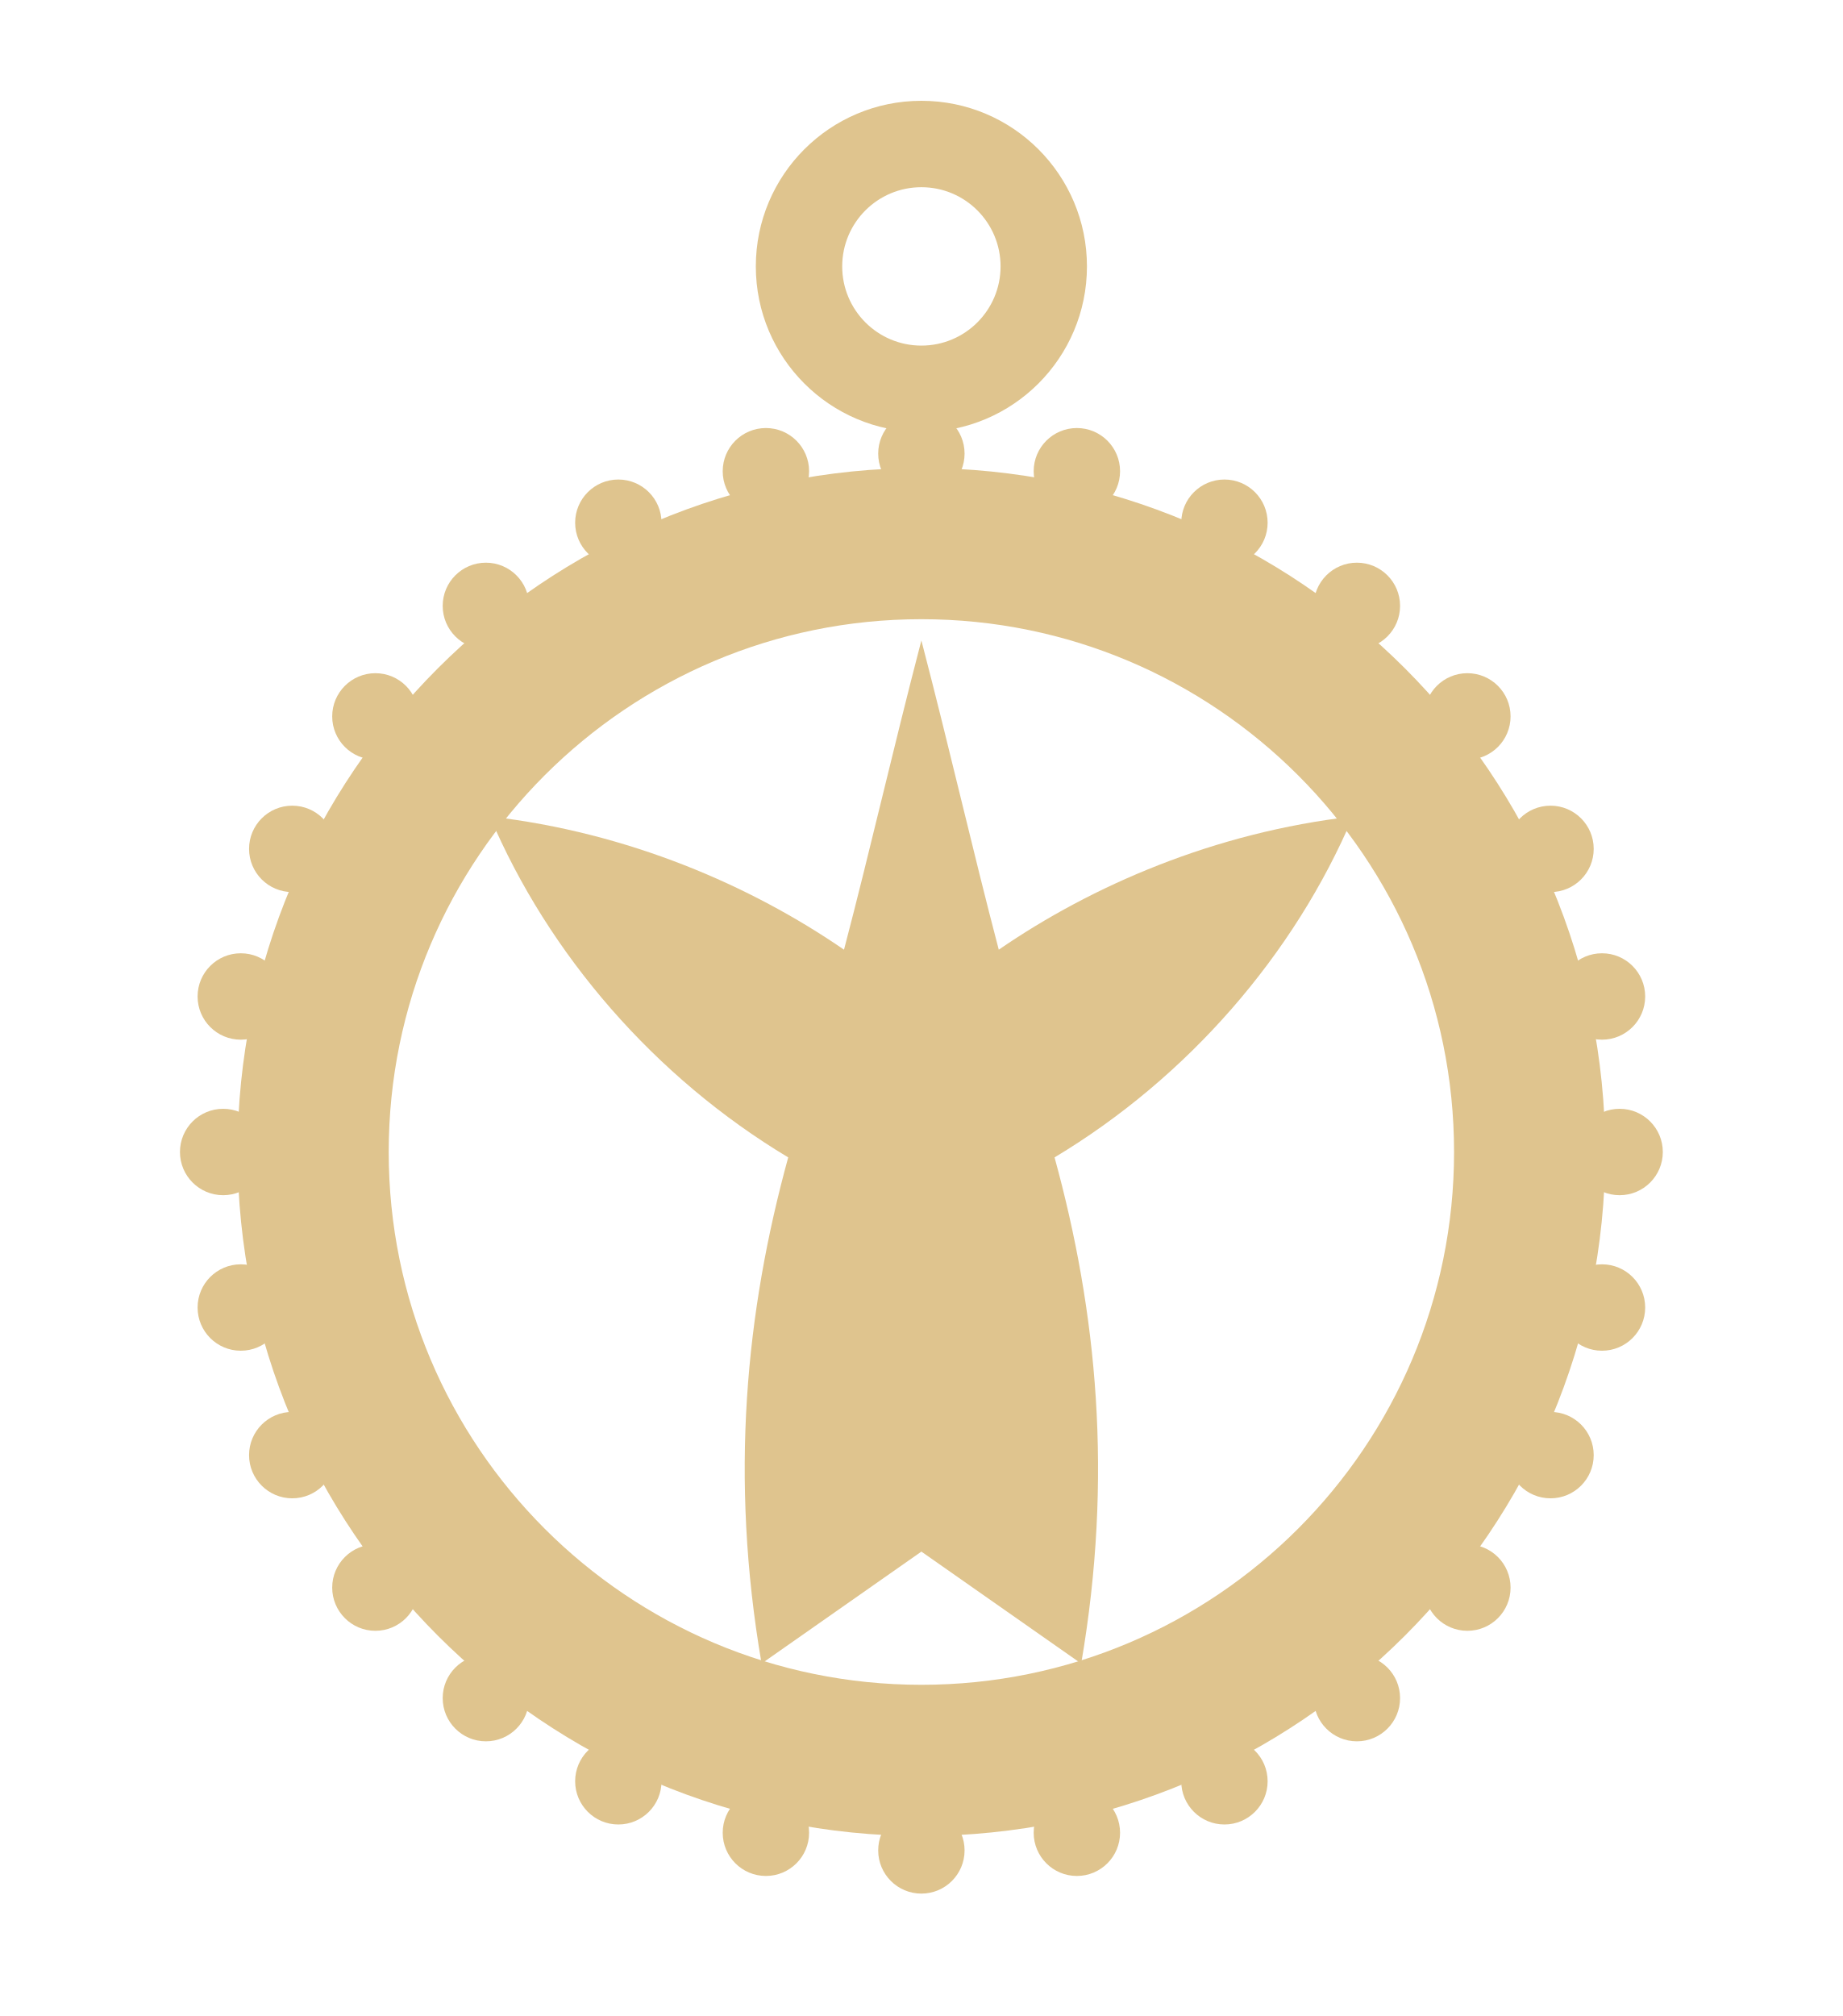
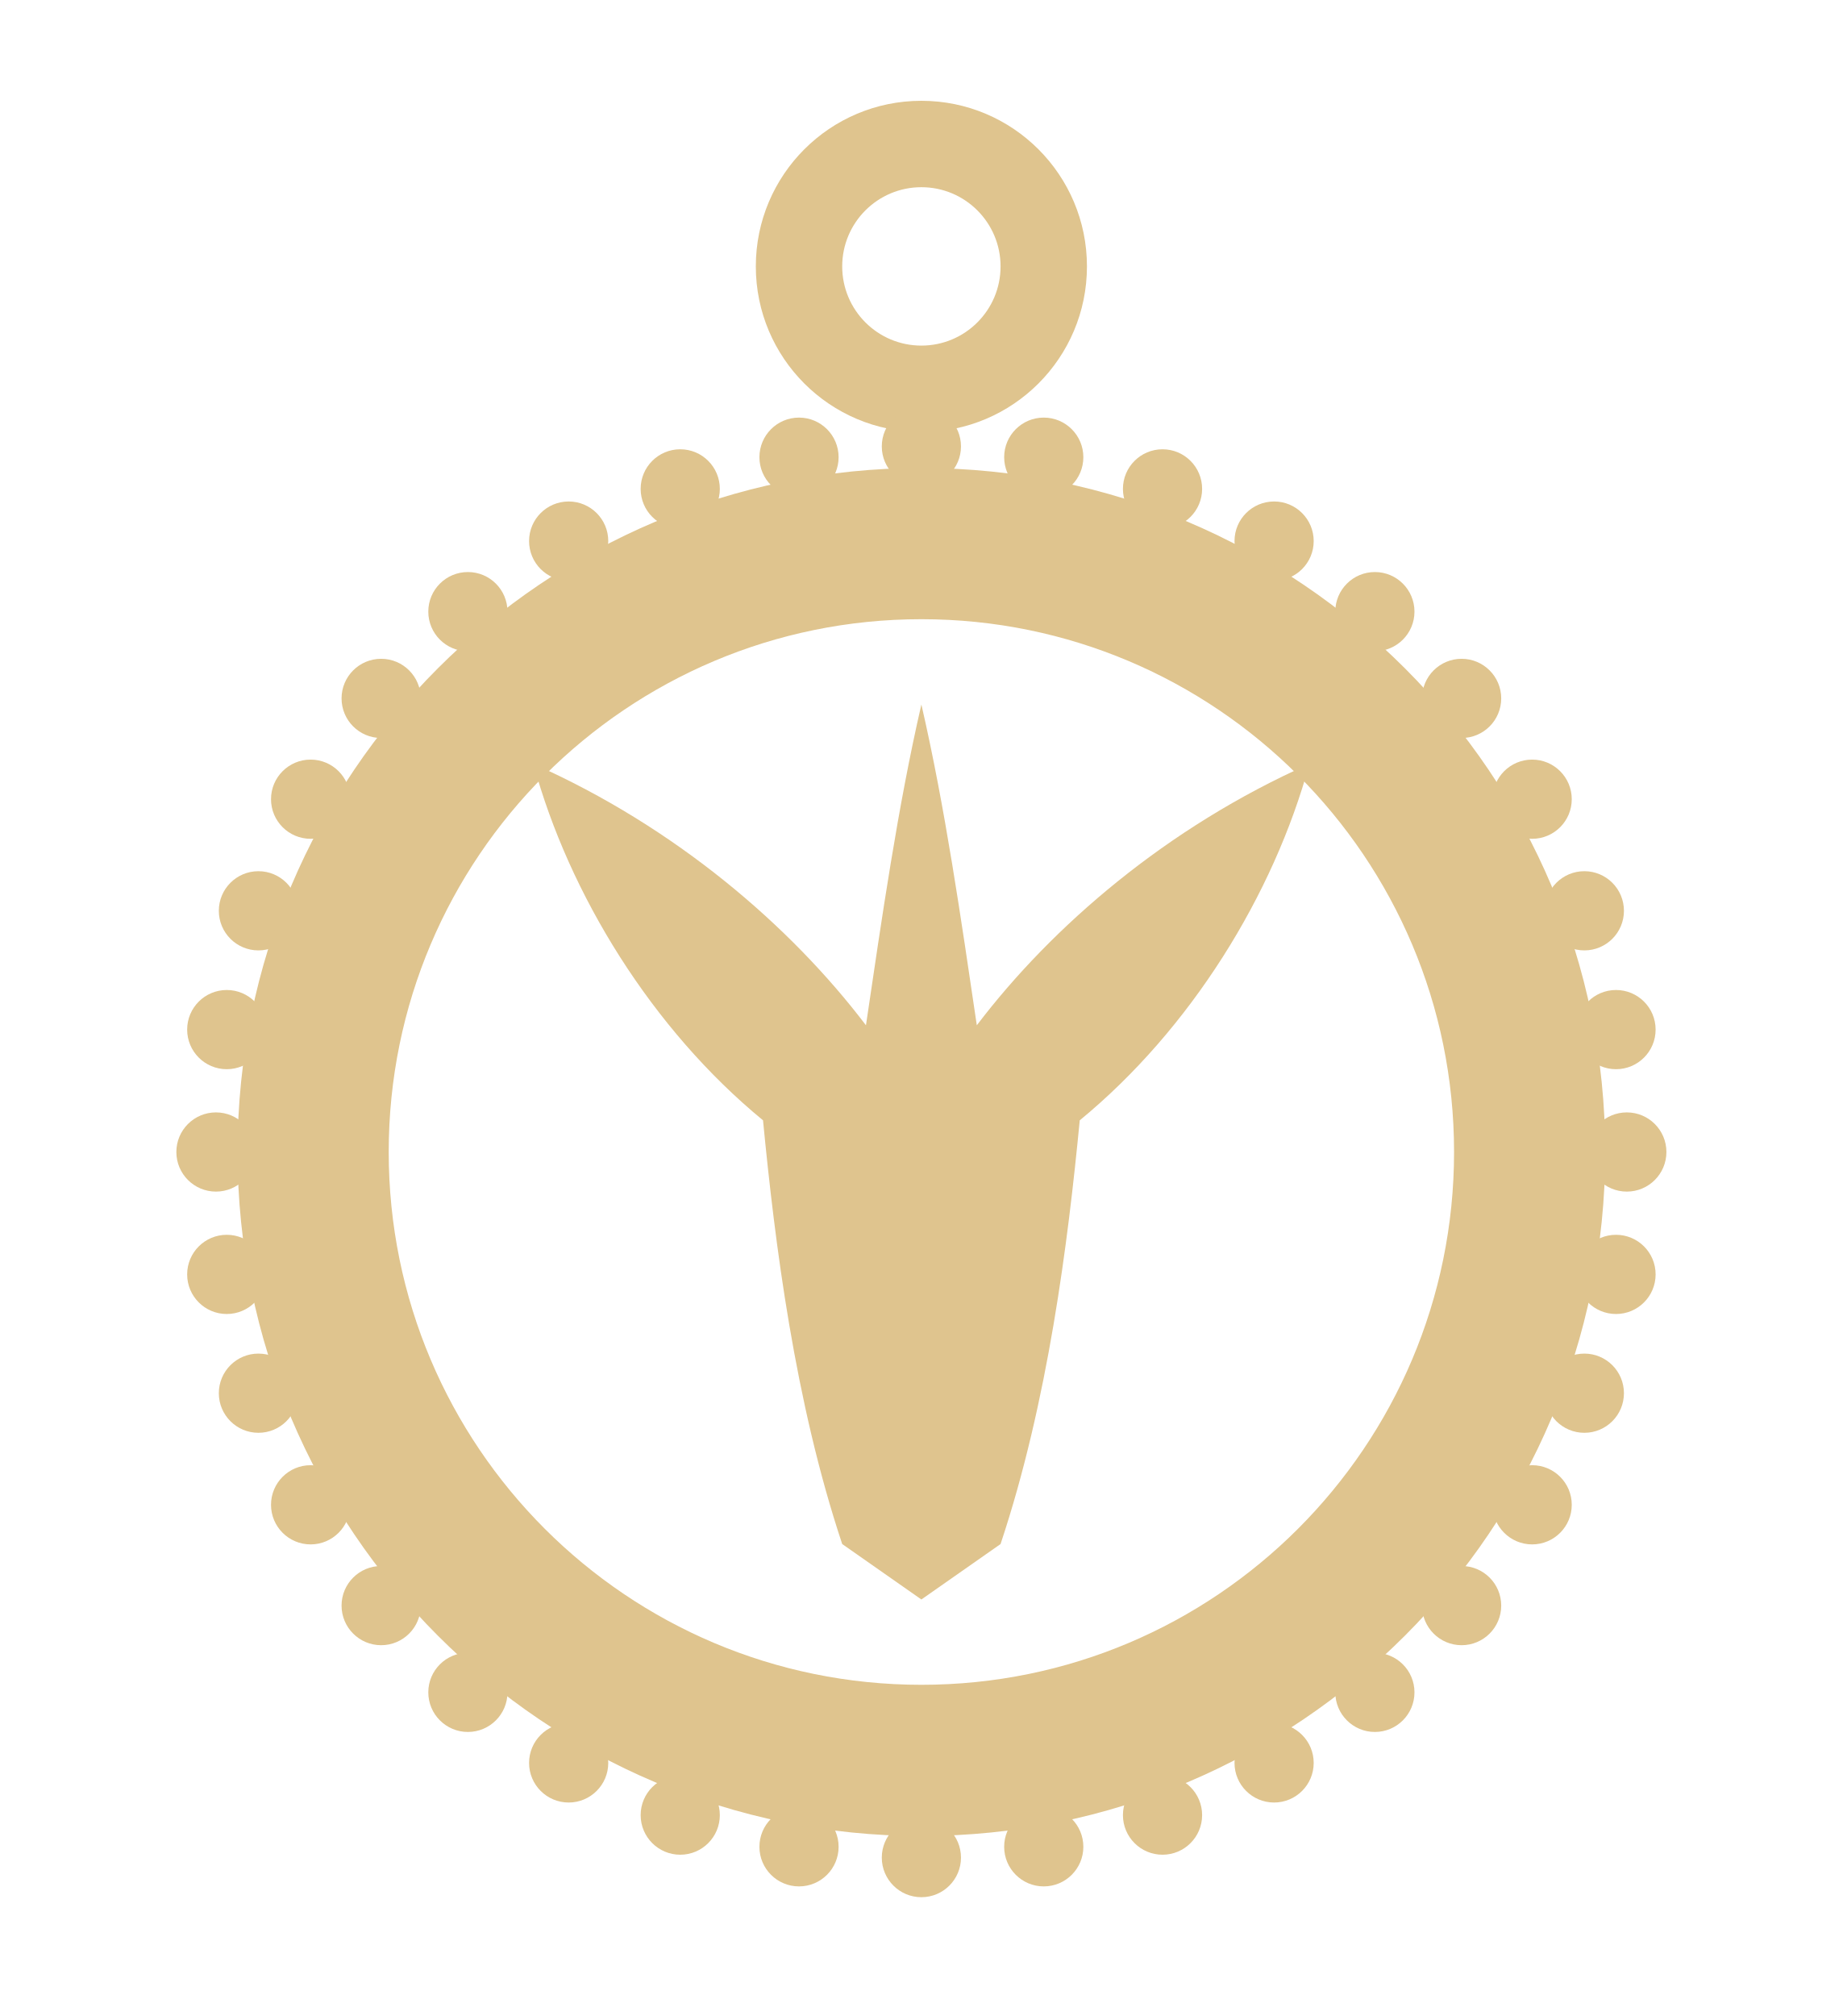
<svg xmlns="http://www.w3.org/2000/svg" viewBox="0 0 512 560" width="512" height="560">
  <path fill="#dfc48e" fill-rule="evenodd" d="M210 74     A46 46 0 0 0 302 74 A46 46 0 0 0 210 74Z     M234 74     A22 22 0 0 0 278 74 A22 22 0 0 0 234 74Z" />
-   <circle cx="256" cy="126" r="12" fill="#dfc48e" />
-   <circle cx="299.2" cy="130.9" r="12" fill="#dfc48e" />
-   <circle cx="340.2" cy="145.2" r="12" fill="#dfc48e" />
-   <circle cx="377" cy="168.3" r="12" fill="#dfc48e" />
-   <circle cx="407.7" cy="199" r="12" fill="#dfc48e" />
-   <circle cx="430.8" cy="235.8" r="12" fill="#dfc48e" />
-   <circle cx="445.1" cy="276.8" r="12" fill="#dfc48e" />
-   <circle cx="450" cy="320" r="12" fill="#dfc48e" />
-   <circle cx="445.1" cy="363.2" r="12" fill="#dfc48e" />
-   <circle cx="430.8" cy="404.2" r="12" fill="#dfc48e" />
-   <circle cx="407.7" cy="441" r="12" fill="#dfc48e" />
-   <circle cx="377" cy="471.7" r="12" fill="#dfc48e" />
-   <circle cx="340.2" cy="494.8" r="12" fill="#dfc48e" />
-   <circle cx="299.2" cy="509.1" r="12" fill="#dfc48e" />
-   <circle cx="256" cy="514" r="12" fill="#dfc48e" />
-   <circle cx="212.8" cy="509.1" r="12" fill="#dfc48e" />
-   <circle cx="171.8" cy="494.8" r="12" fill="#dfc48e" />
-   <circle cx="135" cy="471.7" r="12" fill="#dfc48e" />
-   <circle cx="104.3" cy="441" r="12" fill="#dfc48e" />
-   <circle cx="81.2" cy="404.2" r="12" fill="#dfc48e" />
-   <circle cx="66.9" cy="363.2" r="12" fill="#dfc48e" />
-   <circle cx="62" cy="320" r="12" fill="#dfc48e" />
-   <circle cx="66.9" cy="276.8" r="12" fill="#dfc48e" />
-   <circle cx="81.2" cy="235.8" r="12" fill="#dfc48e" />
-   <circle cx="104.3" cy="199" r="12" fill="#dfc48e" />
-   <circle cx="135" cy="168.3" r="12" fill="#dfc48e" />
-   <circle cx="171.8" cy="145.2" r="12" fill="#dfc48e" />
-   <circle cx="212.8" cy="130.9" r="12" fill="#dfc48e" />
+   <circle cx="256" cy="124" r="11" fill="#dfc48e" />
+   <circle cx="290" cy="127" r="11" fill="#dfc48e" />
+   <circle cx="323" cy="135.8" r="11" fill="#dfc48e" />
+   <circle cx="354" cy="150.3" r="11" fill="#dfc48e" />
+   <circle cx="382" cy="169.9" r="11" fill="#dfc48e" />
+   <circle cx="406.1" cy="194" r="11" fill="#dfc48e" />
+   <circle cx="425.7" cy="222" r="11" fill="#dfc48e" />
+   <circle cx="440.2" cy="253" r="11" fill="#dfc48e" />
+   <circle cx="449" cy="286" r="11" fill="#dfc48e" />
+   <circle cx="452" cy="320" r="11" fill="#dfc48e" />
+   <circle cx="449" cy="354" r="11" fill="#dfc48e" />
+   <circle cx="440.2" cy="387" r="11" fill="#dfc48e" />
+   <circle cx="425.7" cy="418" r="11" fill="#dfc48e" />
+   <circle cx="406.1" cy="446" r="11" fill="#dfc48e" />
+   <circle cx="382" cy="470.1" r="11" fill="#dfc48e" />
+   <circle cx="354" cy="489.7" r="11" fill="#dfc48e" />
+   <circle cx="323" cy="504.2" r="11" fill="#dfc48e" />
+   <circle cx="290" cy="513" r="11" fill="#dfc48e" />
+   <circle cx="256" cy="516" r="11" fill="#dfc48e" />
+   <circle cx="222" cy="513" r="11" fill="#dfc48e" />
+   <circle cx="189" cy="504.2" r="11" fill="#dfc48e" />
+   <circle cx="158" cy="489.7" r="11" fill="#dfc48e" />
+   <circle cx="130" cy="470.1" r="11" fill="#dfc48e" />
+   <circle cx="105.9" cy="446" r="11" fill="#dfc48e" />
+   <circle cx="86.3" cy="418" r="11" fill="#dfc48e" />
+   <circle cx="71.8" cy="387" r="11" fill="#dfc48e" />
+   <circle cx="63" cy="354" r="11" fill="#dfc48e" />
+   <circle cx="60" cy="320" r="11" fill="#dfc48e" />
+   <circle cx="63" cy="286" r="11" fill="#dfc48e" />
+   <circle cx="71.8" cy="253" r="11" fill="#dfc48e" />
+   <circle cx="86.3" cy="222" r="11" fill="#dfc48e" />
+   <circle cx="105.9" cy="194" r="11" fill="#dfc48e" />
+   <circle cx="130" cy="169.9" r="11" fill="#dfc48e" />
+   <circle cx="158" cy="150.3" r="11" fill="#dfc48e" />
+   <circle cx="189" cy="135.8" r="11" fill="#dfc48e" />
+   <circle cx="222" cy="127" r="11" fill="#dfc48e" />
  <path fill="#dfc48e" fill-rule="evenodd" d="M66 320     A190 190 0 0 0 446 320 A190 190 0 0 0 66 320Z     M108 320     A148 148 0 0 0 404 320 A148 148 0 0 0 108 320Z" />
-   <path fill="#dfc48e" d="M256 177.9     C264.1 209 270.1 235.6 277.5 263.8     C303.4 246 337.4 231.2 375.9 226.8     C359.6 265.2 330 299.3 293 321.5     C304.8 364.4 309.3 410.3 300.4 462.1     L256 431     L211.6 462.1     C202.7 410.3 207.2 364.4 219 321.5     C182 299.3 152.4 265.2 136.1 226.8     C174.6 231.2 208.6 246 234.5 263.8     C241.9 235.6 247.9 209 256 177.9     Z" />
+   <path fill="#dfc48e" d="M256 195.7     C262.6 224.3 267 255.1 271.4 284.8     C292.3 257.3 324.2 229.8 363.8 212.2     C353.9 248.5 330.8 285.9 300 311.2     C296.7 345.3 291.2 389.3 278 428.9     L256 444.3     L234 428.9     C220.8 389.3 215.3 345.3 212 311.2     C181.2 285.9 158.1 248.5 148.2 212.2     C187.8 229.8 219.7 257.3 240.6 284.8     C245 255.1 249.4 224.3 256 195.7     Z" />
</svg>
